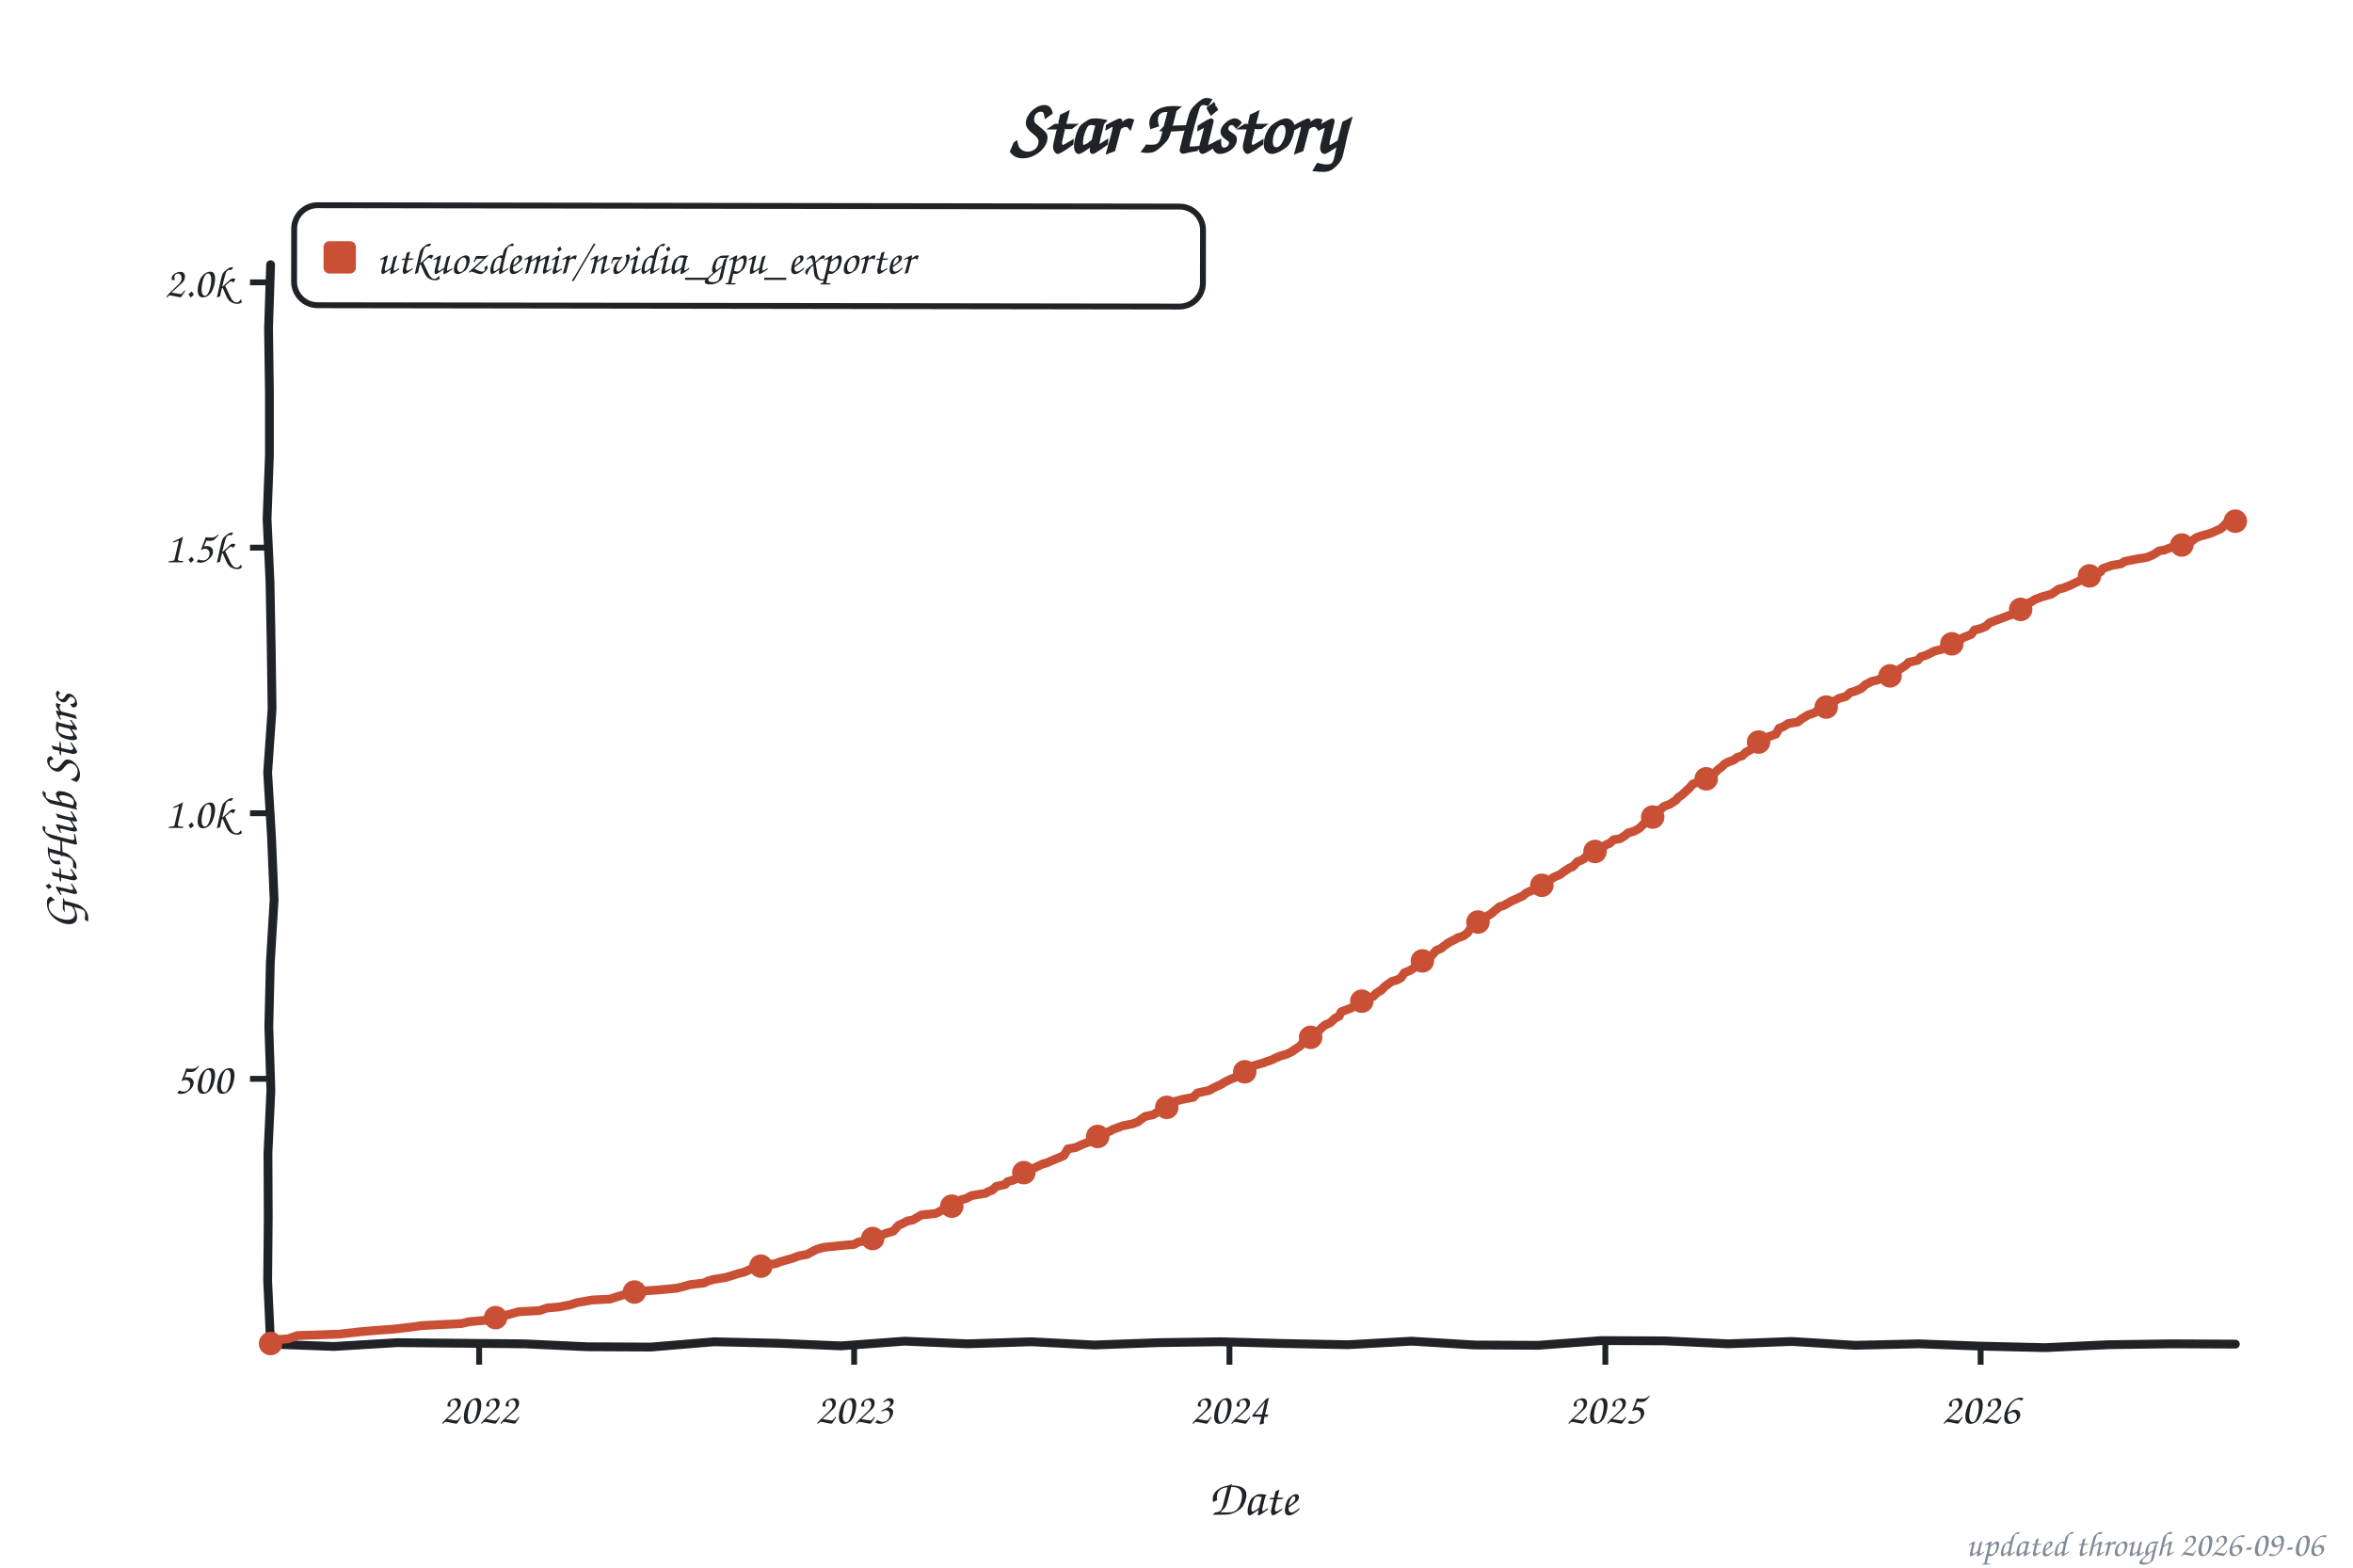
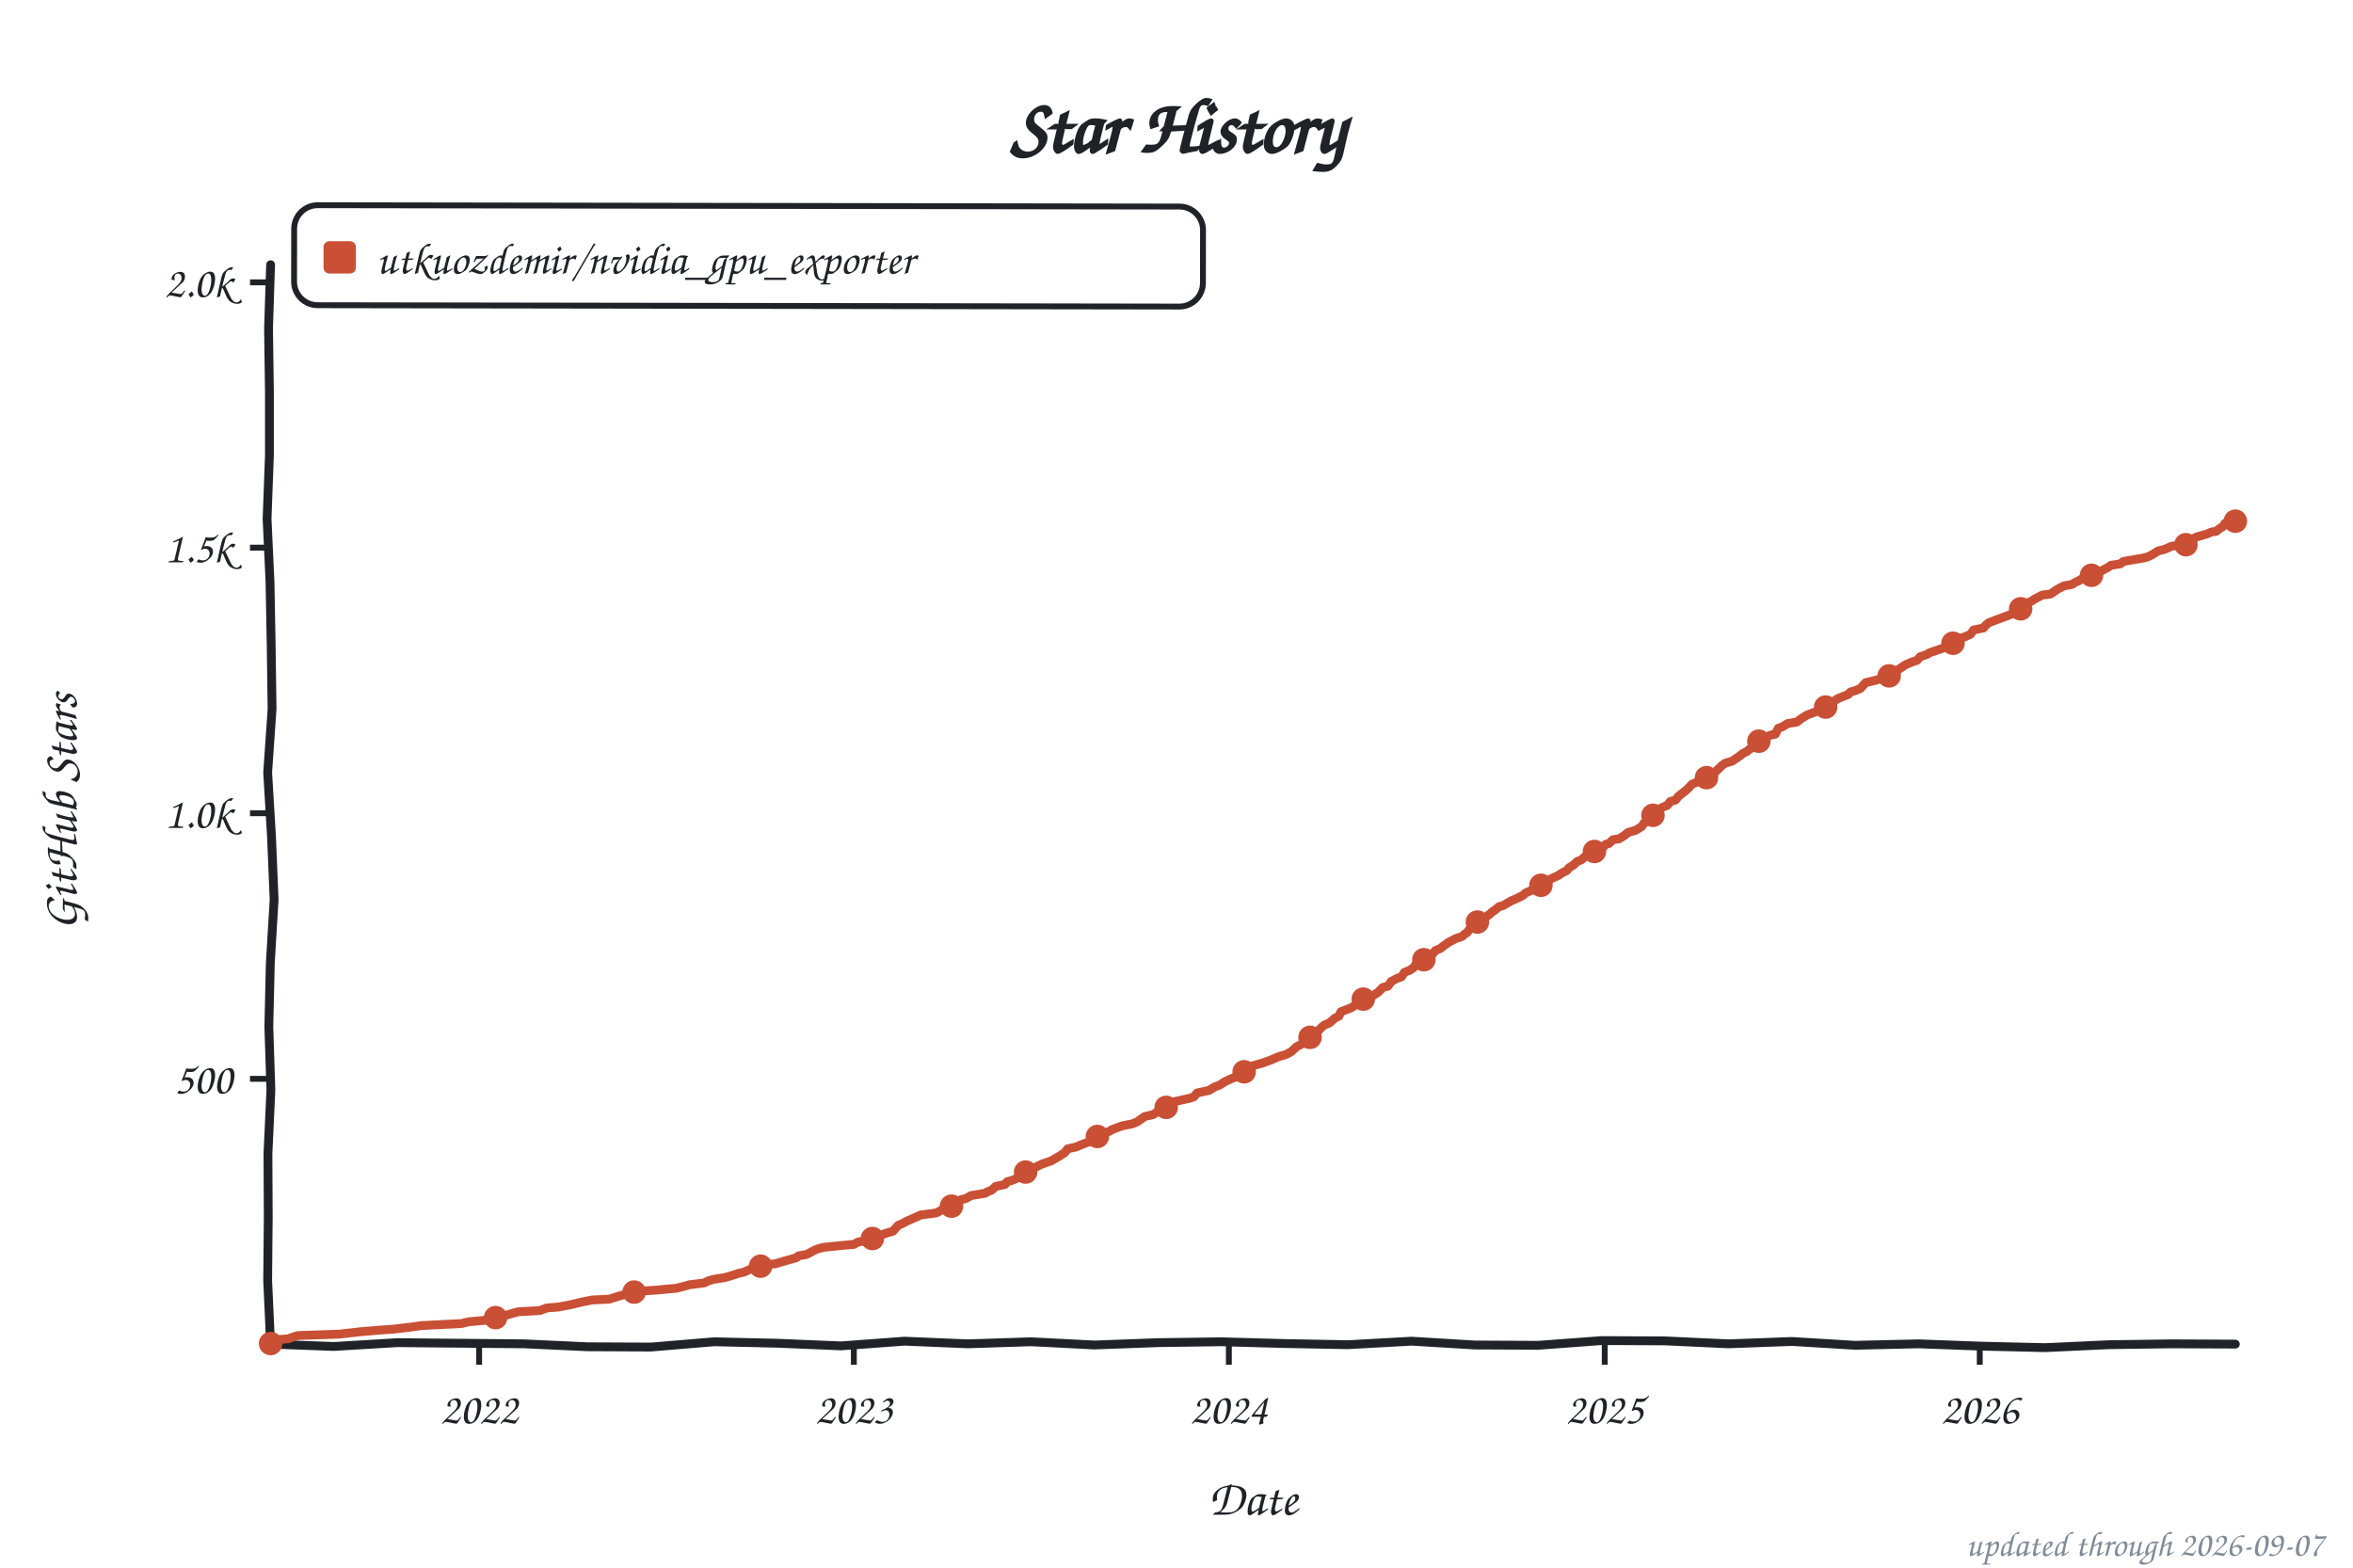
<svg xmlns="http://www.w3.org/2000/svg" width="800" height="533" viewBox="0 0 800 533" role="img" aria-label="Star history of utkuozdemir/nvidia_gpu_exporter">
  <style>text{font-family:"Comic Sans MS","Chalkboard SE","Comic Neue","Marker Felt",cursive}</style>
  <text x="400" y="52" font-size="26" font-weight="bold" text-anchor="middle" fill="#1f2328">Star History</text>
  <rect x="100" y="70" width="309" height="34" rx="8" fill="none" stroke="#1f2328" stroke-width="2" transform="rotate(0.09 254 87)" />
  <rect x="110" y="82" width="11" height="11" rx="2" fill="#c94f35" />
  <text x="128" y="93" font-size="15" fill="#1f2328" textLength="270" lengthAdjust="spacingAndGlyphs">utkuozdemir/nvidia_gpu_exporter</text>
  <line x1="85" y1="366.8" x2="92" y2="366.8" stroke="#1f2328" stroke-width="2" />
  <text x="79" y="371.8" font-size="15" text-anchor="end" fill="#1f2328">500</text>
  <line x1="85" y1="276.5" x2="92" y2="276.5" stroke="#1f2328" stroke-width="2" />
  <text x="79" y="281.5" font-size="15" text-anchor="end" fill="#1f2328">1.0k</text>
  <line x1="85" y1="186.2" x2="92" y2="186.2" stroke="#1f2328" stroke-width="2" />
  <text x="79" y="191.2" font-size="15" text-anchor="end" fill="#1f2328">1.5k</text>
  <line x1="85" y1="96.0" x2="92" y2="96.0" stroke="#1f2328" stroke-width="2" />
  <text x="79" y="101.0" font-size="15" text-anchor="end" fill="#1f2328">2.0k</text>
  <line x1="162.9" y1="457" x2="162.9" y2="464" stroke="#1f2328" stroke-width="2" />
  <text x="162.9" y="484" font-size="15" text-anchor="middle" fill="#1f2328">2022</text>
-   <line x1="290.4" y1="457" x2="290.4" y2="464" stroke="#1f2328" stroke-width="2" />
-   <text x="290.4" y="484" font-size="15" text-anchor="middle" fill="#1f2328">2023</text>
-   <line x1="418.0" y1="457" x2="418.0" y2="464" stroke="#1f2328" stroke-width="2" />
-   <text x="418.0" y="484" font-size="15" text-anchor="middle" fill="#1f2328">2024</text>
-   <line x1="545.8" y1="457" x2="545.8" y2="464" stroke="#1f2328" stroke-width="2" />
-   <text x="545.8" y="484" font-size="15" text-anchor="middle" fill="#1f2328">2025</text>
-   <line x1="673.4" y1="457" x2="673.4" y2="464" stroke="#1f2328" stroke-width="2" />
-   <text x="673.4" y="484" font-size="15" text-anchor="middle" fill="#1f2328">2026</text>
+   <line x1="290.3" y1="457" x2="290.3" y2="464" stroke="#1f2328" stroke-width="2" />
+   <text x="290.3" y="484" font-size="15" text-anchor="middle" fill="#1f2328">2023</text>
+   <line x1="417.8" y1="457" x2="417.8" y2="464" stroke="#1f2328" stroke-width="2" />
+   <text x="417.8" y="484" font-size="15" text-anchor="middle" fill="#1f2328">2024</text>
+   <line x1="545.6" y1="457" x2="545.6" y2="464" stroke="#1f2328" stroke-width="2" />
+   <text x="545.6" y="484" font-size="15" text-anchor="middle" fill="#1f2328">2025</text>
+   <line x1="673.1" y1="457" x2="673.1" y2="464" stroke="#1f2328" stroke-width="2" />
+   <text x="673.1" y="484" font-size="15" text-anchor="middle" fill="#1f2328">2026</text>
  <text x="426" y="515" font-size="17" text-anchor="middle" fill="#1f2328">Date</text>
  <text x="26" y="276" font-size="17" text-anchor="middle" fill="#1f2328" transform="rotate(-90 26 276)">GitHub Stars</text>
  <path d="M 92.0,90.0 L 91.3,111.6 L 91.6,133.2 L 91.6,154.8 L 90.8,176.4 L 91.8,197.9 L 92.2,219.5 L 92.5,241.1 L 91.0,262.7 L 92.3,284.3 L 93.2,305.9 L 91.9,327.5 L 91.4,349.1 L 92.1,370.6 L 91.1,392.2 L 91.2,413.8 L 91.0,435.4 L 92.0,457.0 L 113.5,457.8 L 135.1,456.5 L 156.6,456.7 L 178.2,456.9 L 199.7,457.9 L 221.3,458.0 L 242.8,456.2 L 264.4,456.7 L 285.9,457.6 L 307.5,456.0 L 329.0,456.9 L 350.6,456.2 L 372.1,457.3 L 393.7,456.5 L 415.2,456.2 L 436.8,456.8 L 458.3,457.2 L 479.9,456.0 L 501.4,457.3 L 523.0,457.4 L 544.5,455.8 L 566.1,455.9 L 587.6,456.9 L 609.2,456.1 L 630.7,457.4 L 652.3,456.9 L 673.8,457.7 L 695.4,458.2 L 716.9,457.2 L 738.5,456.9 L 760.0,457.0" fill="none" stroke="#1f2328" stroke-width="3" stroke-linecap="round" stroke-linejoin="round" />
-   <path d="M 92.0,456.8 L 92.7,455.6 L 97.9,455.2 L 101.1,454.1 L 115.4,453.6 L 122.4,452.8 L 128.3,452.3 L 133.9,451.9 L 139.9,451.2 L 143.4,450.7 L 157.0,450.0 L 159.4,449.4 L 165.0,448.9 L 166.1,448.2 L 170.6,447.6 L 174.5,446.5 L 176.2,446.0 L 183.5,445.6 L 186.0,444.7 L 189.8,444.4 L 194.0,443.6 L 196.1,442.9 L 201.4,442.0 L 207.3,441.7 L 210.1,440.8 L 213.2,439.9 L 216.0,439.1 L 223.7,438.6 L 230.0,438.0 L 232.1,437.5 L 234.5,436.8 L 239.4,436.2 L 240.8,435.5 L 242.6,435.0 L 246.4,434.4 L 248.2,433.9 L 251.0,433.0 L 253.1,432.5 L 255.5,431.4 L 259.0,430.1 L 263.5,429.7 L 265.3,429.0 L 269.5,427.8 L 271.6,427.0 L 274.4,426.5 L 276.8,425.2 L 277.9,424.7 L 280.0,424.1 L 286.9,423.4 L 290.4,423.1 L 291.8,422.3 L 295.7,421.6 L 297.1,420.9 L 299.5,420.0 L 301.3,419.3 L 303.7,418.6 L 305.5,416.6 L 306.9,416.0 L 308.6,415.1 L 310.4,414.8 L 313.2,413.1 L 318.0,412.6 L 319.1,412.1 L 320.5,411.3 L 323.6,410.1 L 325.0,409.0 L 326.8,407.9 L 328.5,407.5 L 330.3,406.5 L 335.2,405.7 L 335.9,405.2 L 337.3,404.7 L 338.7,403.4 L 341.8,402.7 L 342.5,401.8 L 344.6,401.2 L 347.4,399.8 L 348.1,398.7 L 349.8,398.0 L 351.2,397.3 L 354.4,395.8 L 356.1,395.3 L 357.9,394.5 L 361.7,392.9 L 363.1,390.6 L 365.6,390.2 L 368.0,389.1 L 370.4,388.2 L 371.5,387.9 L 372.9,386.6 L 374.6,385.9 L 375.3,385.3 L 377.4,384.6 L 378.1,384.1 L 380.6,383.2 L 381.6,382.8 L 385.1,382.1 L 386.9,381.4 L 387.9,380.6 L 389.3,379.6 L 392.1,379.0 L 393.9,377.9 L 394.9,377.0 L 397.0,376.1 L 398.7,374.7 L 401.9,373.8 L 405.7,373.1 L 407.1,371.6 L 411.3,370.7 L 412.0,370.2 L 413.4,369.5 L 414.8,368.9 L 416.6,367.8 L 418.7,366.8 L 421.5,365.8 L 422.9,364.9 L 425.3,363.5 L 426.0,362.4 L 429.8,361.3 L 430.5,361.0 L 432.3,360.4 L 433.7,359.7 L 435.4,359.0 L 437.5,358.4 L 439.3,357.5 L 440.3,356.8 L 442.1,355.6 L 443.1,354.3 L 445.2,353.4 L 447.0,351.4 L 448.4,350.5 L 449.4,349.4 L 450.5,348.5 L 452.2,347.8 L 453.9,346.2 L 455.3,345.5 L 456.0,344.0 L 459.5,342.7 L 460.6,342.0 L 461.3,341.5 L 462.3,340.8 L 463.7,339.7 L 466.9,338.8 L 467.9,337.7 L 469.7,336.6 L 470.7,335.5 L 473.2,333.7 L 474.9,333.2 L 476.3,332.5 L 477.4,330.8 L 479.5,329.9 L 480.9,329.0 L 481.9,327.4 L 482.6,326.9 L 485.0,326.0 L 486.8,324.9 L 488.2,323.2 L 489.9,322.5 L 491.0,321.6 L 492.7,320.4 L 494.5,319.5 L 495.5,318.9 L 497.6,318.2 L 499.0,317.1 L 500.1,315.5 L 501.1,314.9 L 502.2,313.7 L 504.3,312.8 L 505.3,311.7 L 507.1,310.6 L 508.1,309.7 L 509.8,308.3 L 511.2,307.9 L 514.0,306.3 L 515.4,305.7 L 517.9,304.5 L 518.9,303.6 L 521.4,302.5 L 522.8,301.8 L 524.5,300.9 L 525.6,300.3 L 527.0,299.1 L 528.4,298.2 L 530.5,297.3 L 531.5,296.5 L 533.6,295.1 L 534.7,294.7 L 536.4,292.9 L 537.4,292.6 L 538.5,292.0 L 539.5,290.9 L 540.6,290.2 L 542.7,289.1 L 544.4,288.6 L 546.2,287.1 L 547.2,286.8 L 548.6,285.5 L 550.7,285.2 L 552.5,284.1 L 553.5,283.2 L 555.6,282.6 L 557.4,281.6 L 559.1,279.9 L 560.5,279.2 L 561.6,278.3 L 563.0,276.3 L 564.0,275.4 L 564.7,275.1 L 565.7,274.2 L 567.8,273.4 L 569.9,272.0 L 570.6,271.1 L 571.7,270.4 L 573.1,269.1 L 574.5,267.8 L 575.5,266.6 L 579.4,265.1 L 580.1,264.8 L 581.1,263.7 L 583.2,262.6 L 584.3,261.5 L 585.3,260.8 L 586.4,259.7 L 587.8,259.0 L 589.5,258.4 L 590.6,257.5 L 592.3,257.0 L 593.7,255.7 L 594.7,255.2 L 596.8,253.9 L 597.9,252.3 L 599.3,251.4 L 600.7,250.7 L 603.8,249.6 L 604.9,247.6 L 606.3,247.1 L 608.0,246.0 L 611.2,245.5 L 612.6,244.4 L 614.7,243.1 L 616.8,242.4 L 617.8,241.7 L 620.6,240.8 L 621.6,240.2 L 623.0,239.3 L 623.7,238.4 L 625.1,237.5 L 627.6,236.8 L 629.0,235.5 L 630.7,235.0 L 632.8,234.1 L 634.2,232.8 L 636.3,231.7 L 638.4,231.2 L 639.5,230.7 L 640.9,229.9 L 643.3,229.2 L 644.4,228.7 L 645.8,227.6 L 648.2,226.0 L 648.9,225.2 L 652.0,224.5 L 653.1,223.3 L 654.5,222.9 L 655.9,222.3 L 657.6,221.4 L 660.4,220.7 L 661.5,219.8 L 663.6,218.9 L 665.3,218.4 L 667.4,216.8 L 670.2,215.7 L 671.3,214.2 L 673.4,213.7 L 675.1,213.0 L 676.5,211.7 L 678.9,210.8 L 680.0,210.4 L 682.4,209.5 L 683.8,209.0 L 685.9,207.5 L 687.3,207.0 L 689.1,205.2 L 690.5,204.7 L 691.9,203.8 L 694.3,202.9 L 697.5,202.0 L 699.9,200.3 L 701.3,200.0 L 704.1,198.9 L 705.5,198.2 L 707.2,197.4 L 707.9,196.9 L 709.7,196.2 L 711.4,195.6 L 714.2,194.4 L 714.9,193.3 L 718.1,192.2 L 721.2,191.7 L 722.3,190.9 L 726.8,190.0 L 730.0,189.5 L 732.1,188.6 L 734.1,187.3 L 735.9,187.0 L 738.0,186.2 L 741.8,185.3 L 743.9,184.8 L 745.0,184.1 L 746.7,182.8 L 748.1,182.3 L 751.3,181.4 L 752.3,181.0 L 753.4,180.5 L 754.8,179.9 L 755.5,179.4 L 756.9,177.9 L 757.6,177.9 L 759.0,177.2 L 760.0,177.2" fill="none" stroke="#c94f35" stroke-width="3" stroke-linecap="round" stroke-linejoin="round" />
+   <path d="M 92.0,456.8 L 92.7,455.6 L 97.9,455.2 L 101.1,454.1 L 115.4,453.6 L 122.4,452.8 L 128.3,452.3 L 133.9,451.9 L 139.8,451.2 L 143.3,450.7 L 156.9,450.0 L 159.4,449.4 L 165.0,448.9 L 166.0,448.2 L 170.6,447.6 L 174.4,446.5 L 176.2,446.0 L 183.5,445.6 L 185.9,444.7 L 189.8,444.4 L 194.0,443.6 L 197.8,442.7 L 201.3,442.0 L 207.2,441.7 L 210.0,440.8 L 213.2,439.9 L 216.0,439.1 L 223.6,438.6 L 229.9,438.0 L 232.0,437.5 L 234.5,436.8 L 239.4,436.2 L 240.8,435.5 L 242.5,435.0 L 246.3,434.4 L 248.1,433.9 L 250.9,433.0 L 253.0,432.5 L 255.4,431.4 L 258.9,430.1 L 263.5,429.7 L 266.6,428.8 L 270.8,427.6 L 271.5,427.0 L 274.3,426.5 L 276.7,425.2 L 277.8,424.7 L 279.9,424.1 L 286.8,423.4 L 290.3,423.1 L 291.7,422.3 L 295.6,421.6 L 297.0,420.9 L 299.4,420.0 L 301.2,419.3 L 303.6,418.6 L 305.4,416.6 L 306.8,416.0 L 308.5,415.1 L 310.6,414.2 L 313.0,413.1 L 318.3,412.4 L 320.0,411.5 L 321.1,410.6 L 323.5,410.1 L 324.9,409.0 L 326.7,407.9 L 328.4,407.5 L 330.1,406.5 L 335.0,405.7 L 335.7,405.2 L 337.1,404.7 L 338.5,403.4 L 341.7,402.7 L 342.4,401.8 L 344.5,401.2 L 347.3,399.8 L 348.0,398.7 L 349.7,398.0 L 351.1,397.3 L 354.2,395.8 L 357.4,394.7 L 359.8,393.3 L 361.9,392.0 L 363.0,390.6 L 365.8,390.0 L 367.9,389.1 L 370.3,388.2 L 371.4,387.9 L 372.7,386.6 L 374.5,385.9 L 375.2,385.3 L 377.3,384.6 L 378.0,384.1 L 380.4,383.2 L 381.5,382.8 L 385.0,382.1 L 386.7,381.4 L 387.8,380.6 L 389.2,379.6 L 392.0,379.0 L 394.4,377.4 L 396.5,376.5 L 397.2,375.8 L 398.6,374.7 L 404.5,373.4 L 405.9,372.9 L 407.0,371.6 L 411.2,370.7 L 411.9,370.2 L 412.9,369.6 L 414.7,368.9 L 416.4,367.8 L 418.5,366.8 L 421.3,365.8 L 422.7,364.9 L 425.1,363.5 L 425.8,362.4 L 429.7,361.3 L 430.4,361.0 L 432.1,360.4 L 434.6,359.3 L 437.0,358.6 L 437.7,358.3 L 439.1,357.5 L 440.8,355.9 L 442.2,355.2 L 443.6,354.1 L 445.4,352.7 L 447.1,351.0 L 448.2,350.5 L 449.2,349.4 L 450.3,348.5 L 452.0,347.8 L 453.8,346.2 L 455.2,345.5 L 455.9,344.0 L 459.3,342.7 L 460.4,342.0 L 461.1,341.5 L 462.8,340.4 L 465.6,339.3 L 467.4,338.1 L 468.4,337.5 L 470.2,335.7 L 471.9,335.3 L 473.0,333.7 L 475.1,332.6 L 476.5,332.1 L 477.5,330.6 L 479.3,329.9 L 480.6,329.0 L 481.7,327.4 L 482.4,326.9 L 484.8,326.0 L 486.6,324.9 L 488.0,323.2 L 489.7,322.5 L 490.8,321.6 L 492.5,320.4 L 495.0,319.1 L 497.1,318.4 L 498.1,317.5 L 498.8,317.1 L 499.9,315.5 L 501.3,314.6 L 502.3,313.5 L 504.0,312.8 L 506.5,310.8 L 507.5,309.9 L 508.2,309.5 L 509.6,308.3 L 511.0,307.9 L 513.8,306.3 L 515.2,305.7 L 517.7,304.5 L 518.7,303.6 L 521.2,302.5 L 522.6,301.8 L 524.6,300.5 L 526.4,299.6 L 527.1,298.9 L 529.9,297.6 L 530.9,296.9 L 532.7,296.0 L 533.4,295.1 L 535.1,294.0 L 536.2,292.9 L 537.6,292.4 L 539.0,291.1 L 539.7,290.8 L 540.7,290.0 L 542.5,289.1 L 544.9,288.2 L 545.9,287.1 L 547.0,286.8 L 548.4,285.5 L 550.5,285.2 L 552.2,284.1 L 553.6,283.0 L 556.1,282.3 L 558.2,281.0 L 558.9,279.9 L 560.6,278.8 L 561.7,277.8 L 562.7,276.3 L 563.8,275.4 L 565.2,274.5 L 566.9,273.8 L 567.9,272.5 L 569.7,272.0 L 570.7,270.7 L 572.1,269.6 L 572.8,269.1 L 574.2,267.8 L 575.3,266.6 L 579.1,265.1 L 579.8,264.8 L 580.9,263.7 L 583.0,262.6 L 584.4,261.3 L 585.4,260.3 L 586.5,259.5 L 588.9,258.8 L 589.9,258.1 L 591.0,257.4 L 592.7,256.1 L 594.1,255.4 L 594.8,254.7 L 596.6,253.9 L 598.0,252.0 L 600.1,250.9 L 601.8,250.0 L 603.6,249.6 L 604.6,247.6 L 606.0,247.1 L 607.8,246.0 L 610.9,245.5 L 612.3,244.4 L 614.4,243.1 L 616.8,242.2 L 618.6,241.5 L 620.7,240.4 L 621.7,239.9 L 622.8,239.3 L 623.8,238.2 L 624.9,237.5 L 628.4,236.1 L 629.1,235.3 L 630.8,234.8 L 632.5,234.1 L 634.3,232.1 L 636.0,231.7 L 638.1,231.2 L 639.9,230.5 L 640.6,229.9 L 643.0,229.2 L 644.1,228.7 L 645.5,227.6 L 647.9,226.0 L 650.0,225.1 L 651.8,224.5 L 652.8,223.3 L 655.2,222.5 L 655.9,222.0 L 659.1,220.9 L 660.5,220.4 L 662.6,219.5 L 664.3,218.6 L 665.7,217.3 L 667.8,216.6 L 669.9,215.7 L 671.0,214.2 L 674.4,213.5 L 675.1,212.6 L 676.2,211.7 L 678.6,210.8 L 679.7,210.4 L 682.1,209.5 L 683.5,209.0 L 686.3,207.4 L 687.7,205.9 L 688.8,205.2 L 690.5,204.5 L 691.9,203.6 L 694.4,202.3 L 697.1,202.0 L 699.6,200.3 L 701.7,199.2 L 704.5,198.7 L 705.2,198.2 L 706.9,197.4 L 708.0,196.7 L 710.1,195.8 L 711.5,195.5 L 713.9,194.4 L 716.7,192.9 L 717.7,192.2 L 720.9,191.7 L 721.9,190.9 L 728.9,189.7 L 730.3,189.3 L 731.7,188.6 L 733.8,187.3 L 735.9,186.8 L 738.4,185.7 L 743.2,185.2 L 744.3,184.3 L 745.7,183.2 L 746.7,182.6 L 750.2,181.6 L 751.6,181.0 L 752.3,180.8 L 753.4,180.7 L 754.8,179.6 L 755.8,179.0 L 756.5,177.9 L 757.6,177.8 L 758.6,177.2 L 760.0,177.2" fill="none" stroke="#c94f35" stroke-width="3" stroke-linecap="round" stroke-linejoin="round" />
  <circle cx="92.0" cy="456.8" r="4" fill="#c94f35" />
  <circle cx="168.5" cy="448.0" r="4" fill="#c94f35" />
-   <circle cx="215.7" cy="439.3" r="4" fill="#c94f35" />
-   <circle cx="258.7" cy="430.5" r="4" fill="#c94f35" />
-   <circle cx="296.7" cy="421.1" r="4" fill="#c94f35" />
-   <circle cx="323.6" cy="410.1" r="4" fill="#c94f35" />
-   <circle cx="348.1" cy="398.7" r="4" fill="#c94f35" />
-   <circle cx="373.2" cy="386.4" r="4" fill="#c94f35" />
-   <circle cx="396.7" cy="376.5" r="4" fill="#c94f35" />
-   <circle cx="423.2" cy="364.4" r="4" fill="#c94f35" />
-   <circle cx="445.6" cy="352.7" r="4" fill="#c94f35" />
-   <circle cx="463.0" cy="340.4" r="4" fill="#c94f35" />
-   <circle cx="483.6" cy="326.7" r="4" fill="#c94f35" />
-   <circle cx="502.5" cy="313.5" r="4" fill="#c94f35" />
-   <circle cx="524.2" cy="301.0" r="4" fill="#c94f35" />
-   <circle cx="542.3" cy="289.5" r="4" fill="#c94f35" />
-   <circle cx="561.9" cy="277.8" r="4" fill="#c94f35" />
-   <circle cx="580.1" cy="264.8" r="4" fill="#c94f35" />
-   <circle cx="597.9" cy="252.3" r="4" fill="#c94f35" />
-   <circle cx="620.9" cy="240.4" r="4" fill="#c94f35" />
-   <circle cx="642.6" cy="229.8" r="4" fill="#c94f35" />
-   <circle cx="663.6" cy="218.9" r="4" fill="#c94f35" />
-   <circle cx="687.0" cy="207.2" r="4" fill="#c94f35" />
-   <circle cx="710.4" cy="195.8" r="4" fill="#c94f35" />
-   <circle cx="741.8" cy="185.3" r="4" fill="#c94f35" />
+   <circle cx="215.6" cy="439.3" r="4" fill="#c94f35" />
+   <circle cx="258.6" cy="430.5" r="4" fill="#c94f35" />
+   <circle cx="296.6" cy="421.1" r="4" fill="#c94f35" />
+   <circle cx="323.5" cy="410.1" r="4" fill="#c94f35" />
+   <circle cx="348.7" cy="398.5" r="4" fill="#c94f35" />
+   <circle cx="373.1" cy="386.4" r="4" fill="#c94f35" />
+   <circle cx="396.5" cy="376.5" r="4" fill="#c94f35" />
+   <circle cx="423.0" cy="364.4" r="4" fill="#c94f35" />
+   <circle cx="445.4" cy="352.7" r="4" fill="#c94f35" />
+   <circle cx="463.5" cy="339.7" r="4" fill="#c94f35" />
+   <circle cx="484.1" cy="326.3" r="4" fill="#c94f35" />
+   <circle cx="502.3" cy="313.5" r="4" fill="#c94f35" />
+   <circle cx="523.9" cy="301.0" r="4" fill="#c94f35" />
+   <circle cx="542.1" cy="289.5" r="4" fill="#c94f35" />
+   <circle cx="562.0" cy="277.2" r="4" fill="#c94f35" />
+   <circle cx="580.2" cy="264.4" r="4" fill="#c94f35" />
+   <circle cx="598.0" cy="252.0" r="4" fill="#c94f35" />
+   <circle cx="620.7" cy="240.4" r="4" fill="#c94f35" />
+   <circle cx="642.3" cy="229.8" r="4" fill="#c94f35" />
+   <circle cx="664.0" cy="218.7" r="4" fill="#c94f35" />
+   <circle cx="687.0" cy="207.0" r="4" fill="#c94f35" />
+   <circle cx="711.1" cy="195.6" r="4" fill="#c94f35" />
+   <circle cx="743.2" cy="185.2" r="4" fill="#c94f35" />
  <circle cx="760.0" cy="177.2" r="4" fill="#c94f35" />
-   <text x="790" y="529" font-size="12" text-anchor="end" fill="#818b98">updated through 2026-09-06</text>
+   <text x="790" y="529" font-size="12" text-anchor="end" fill="#818b98">updated through 2026-09-07</text>
</svg>
